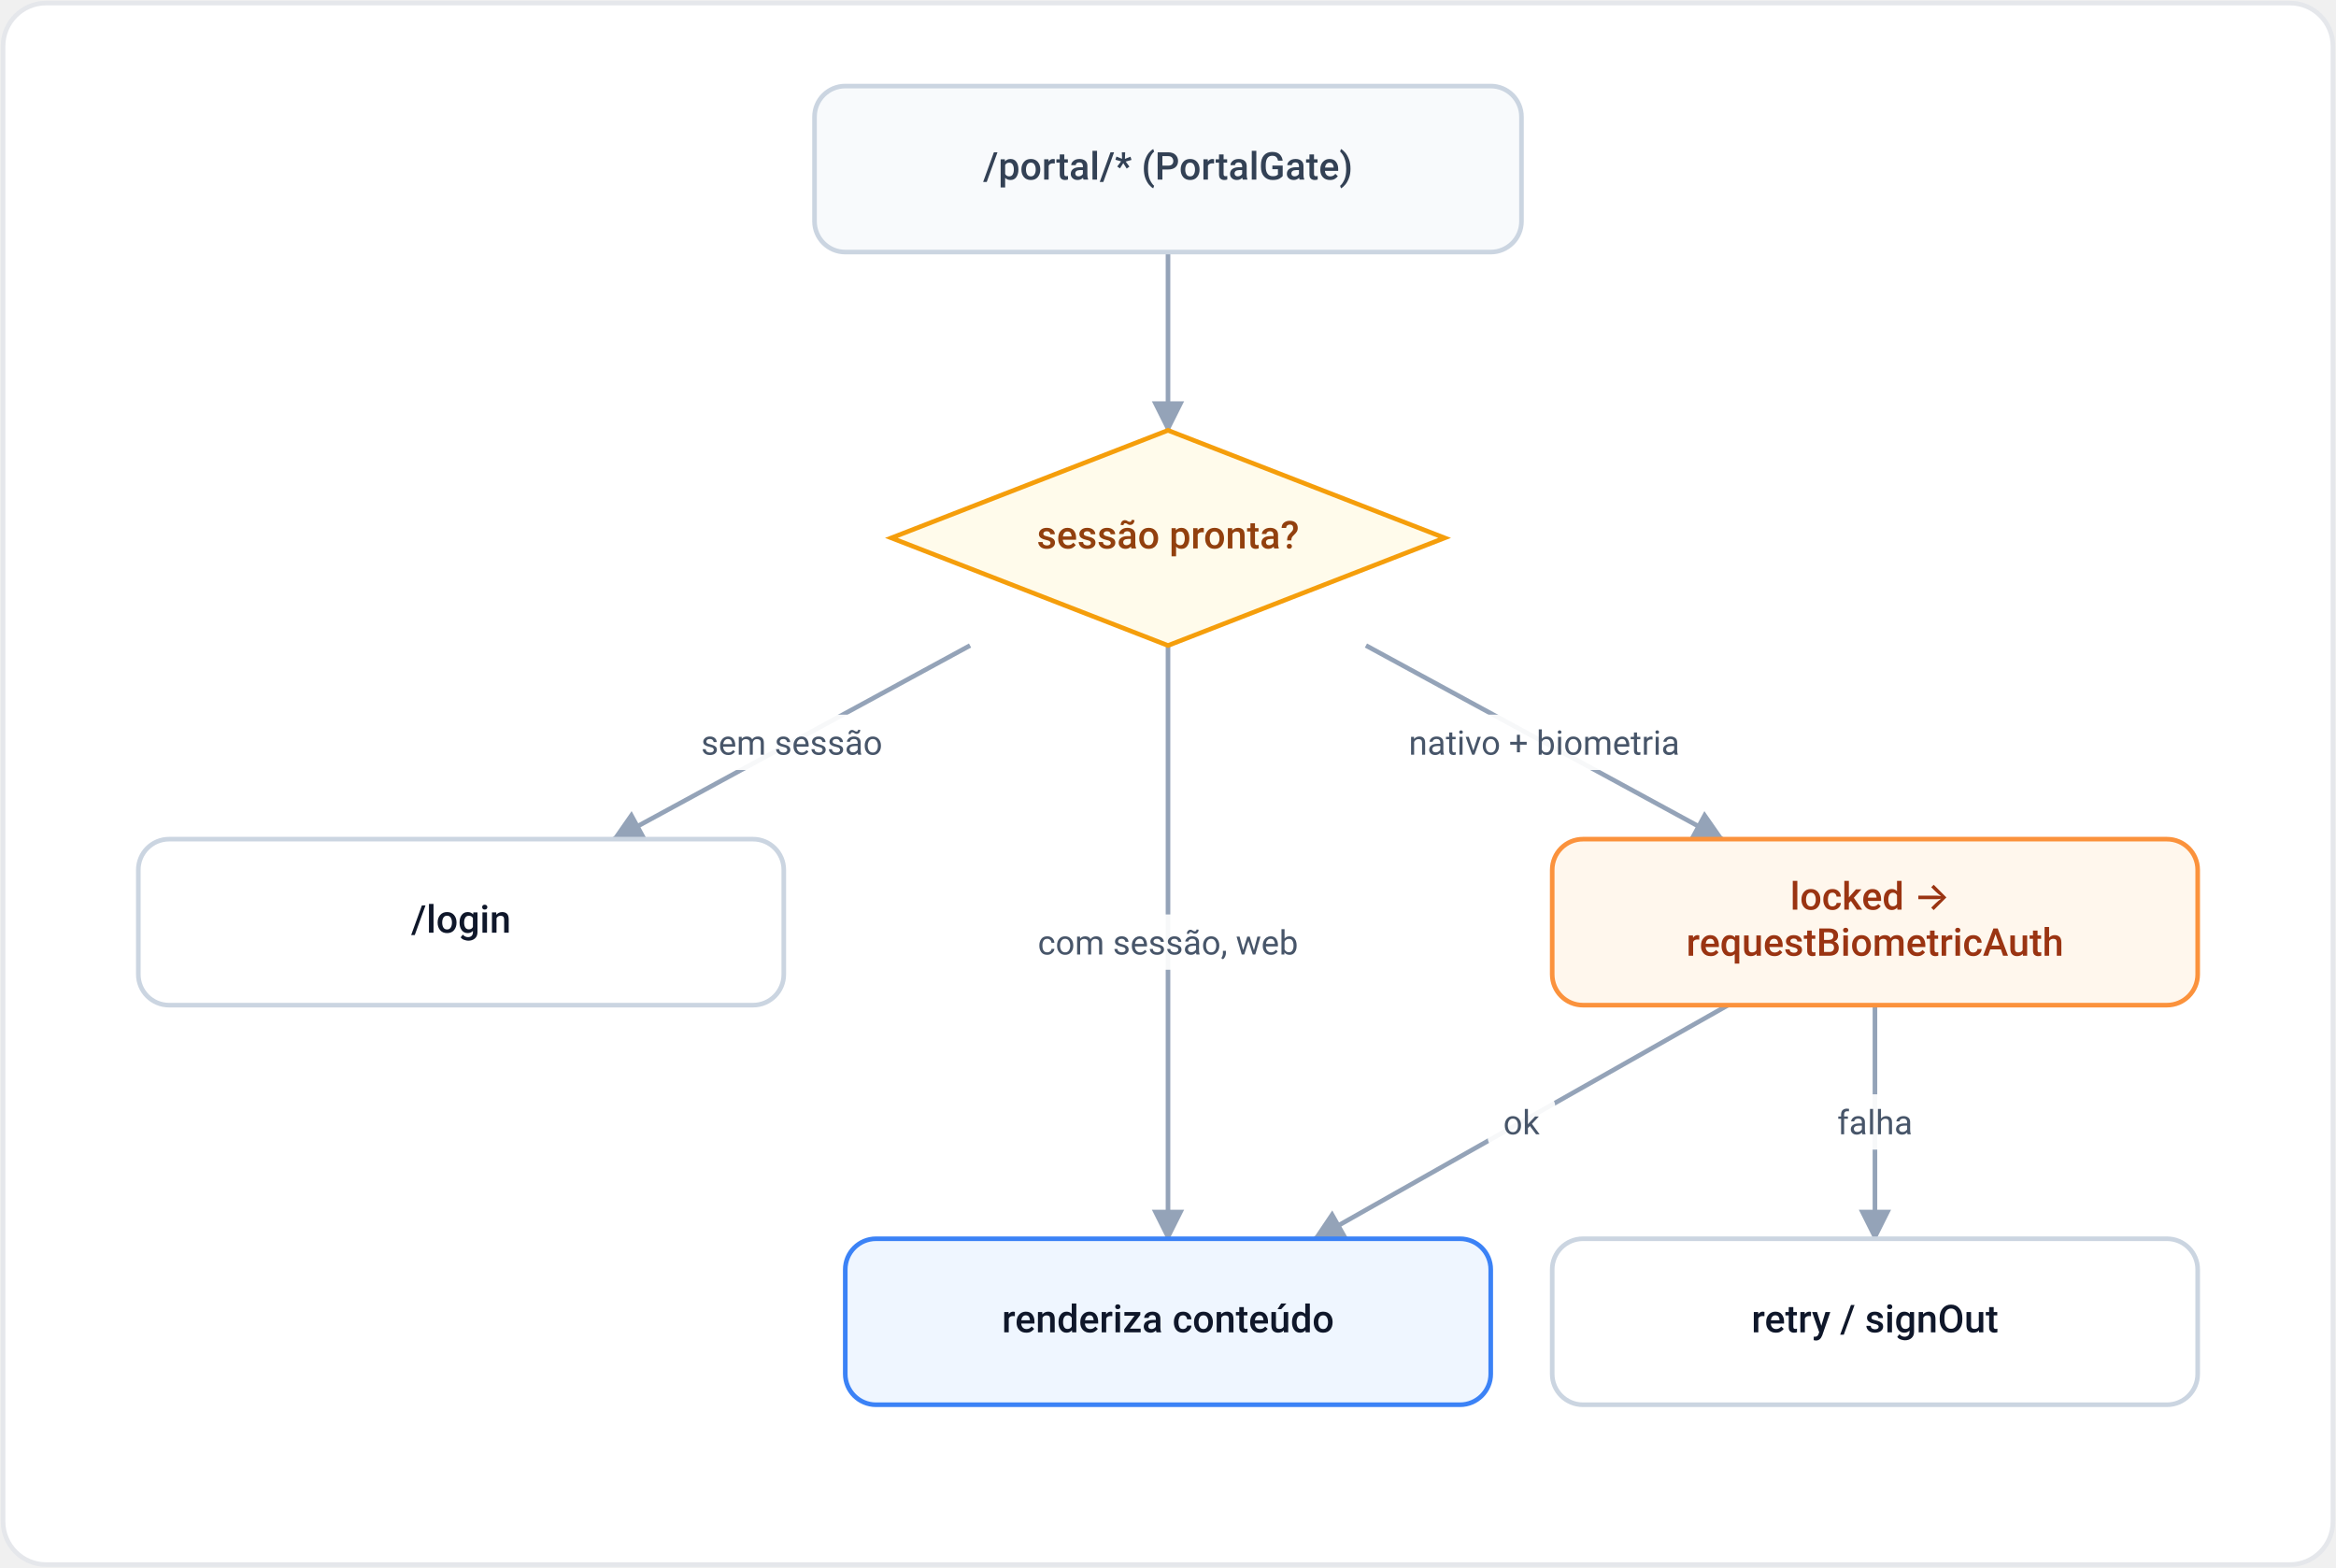
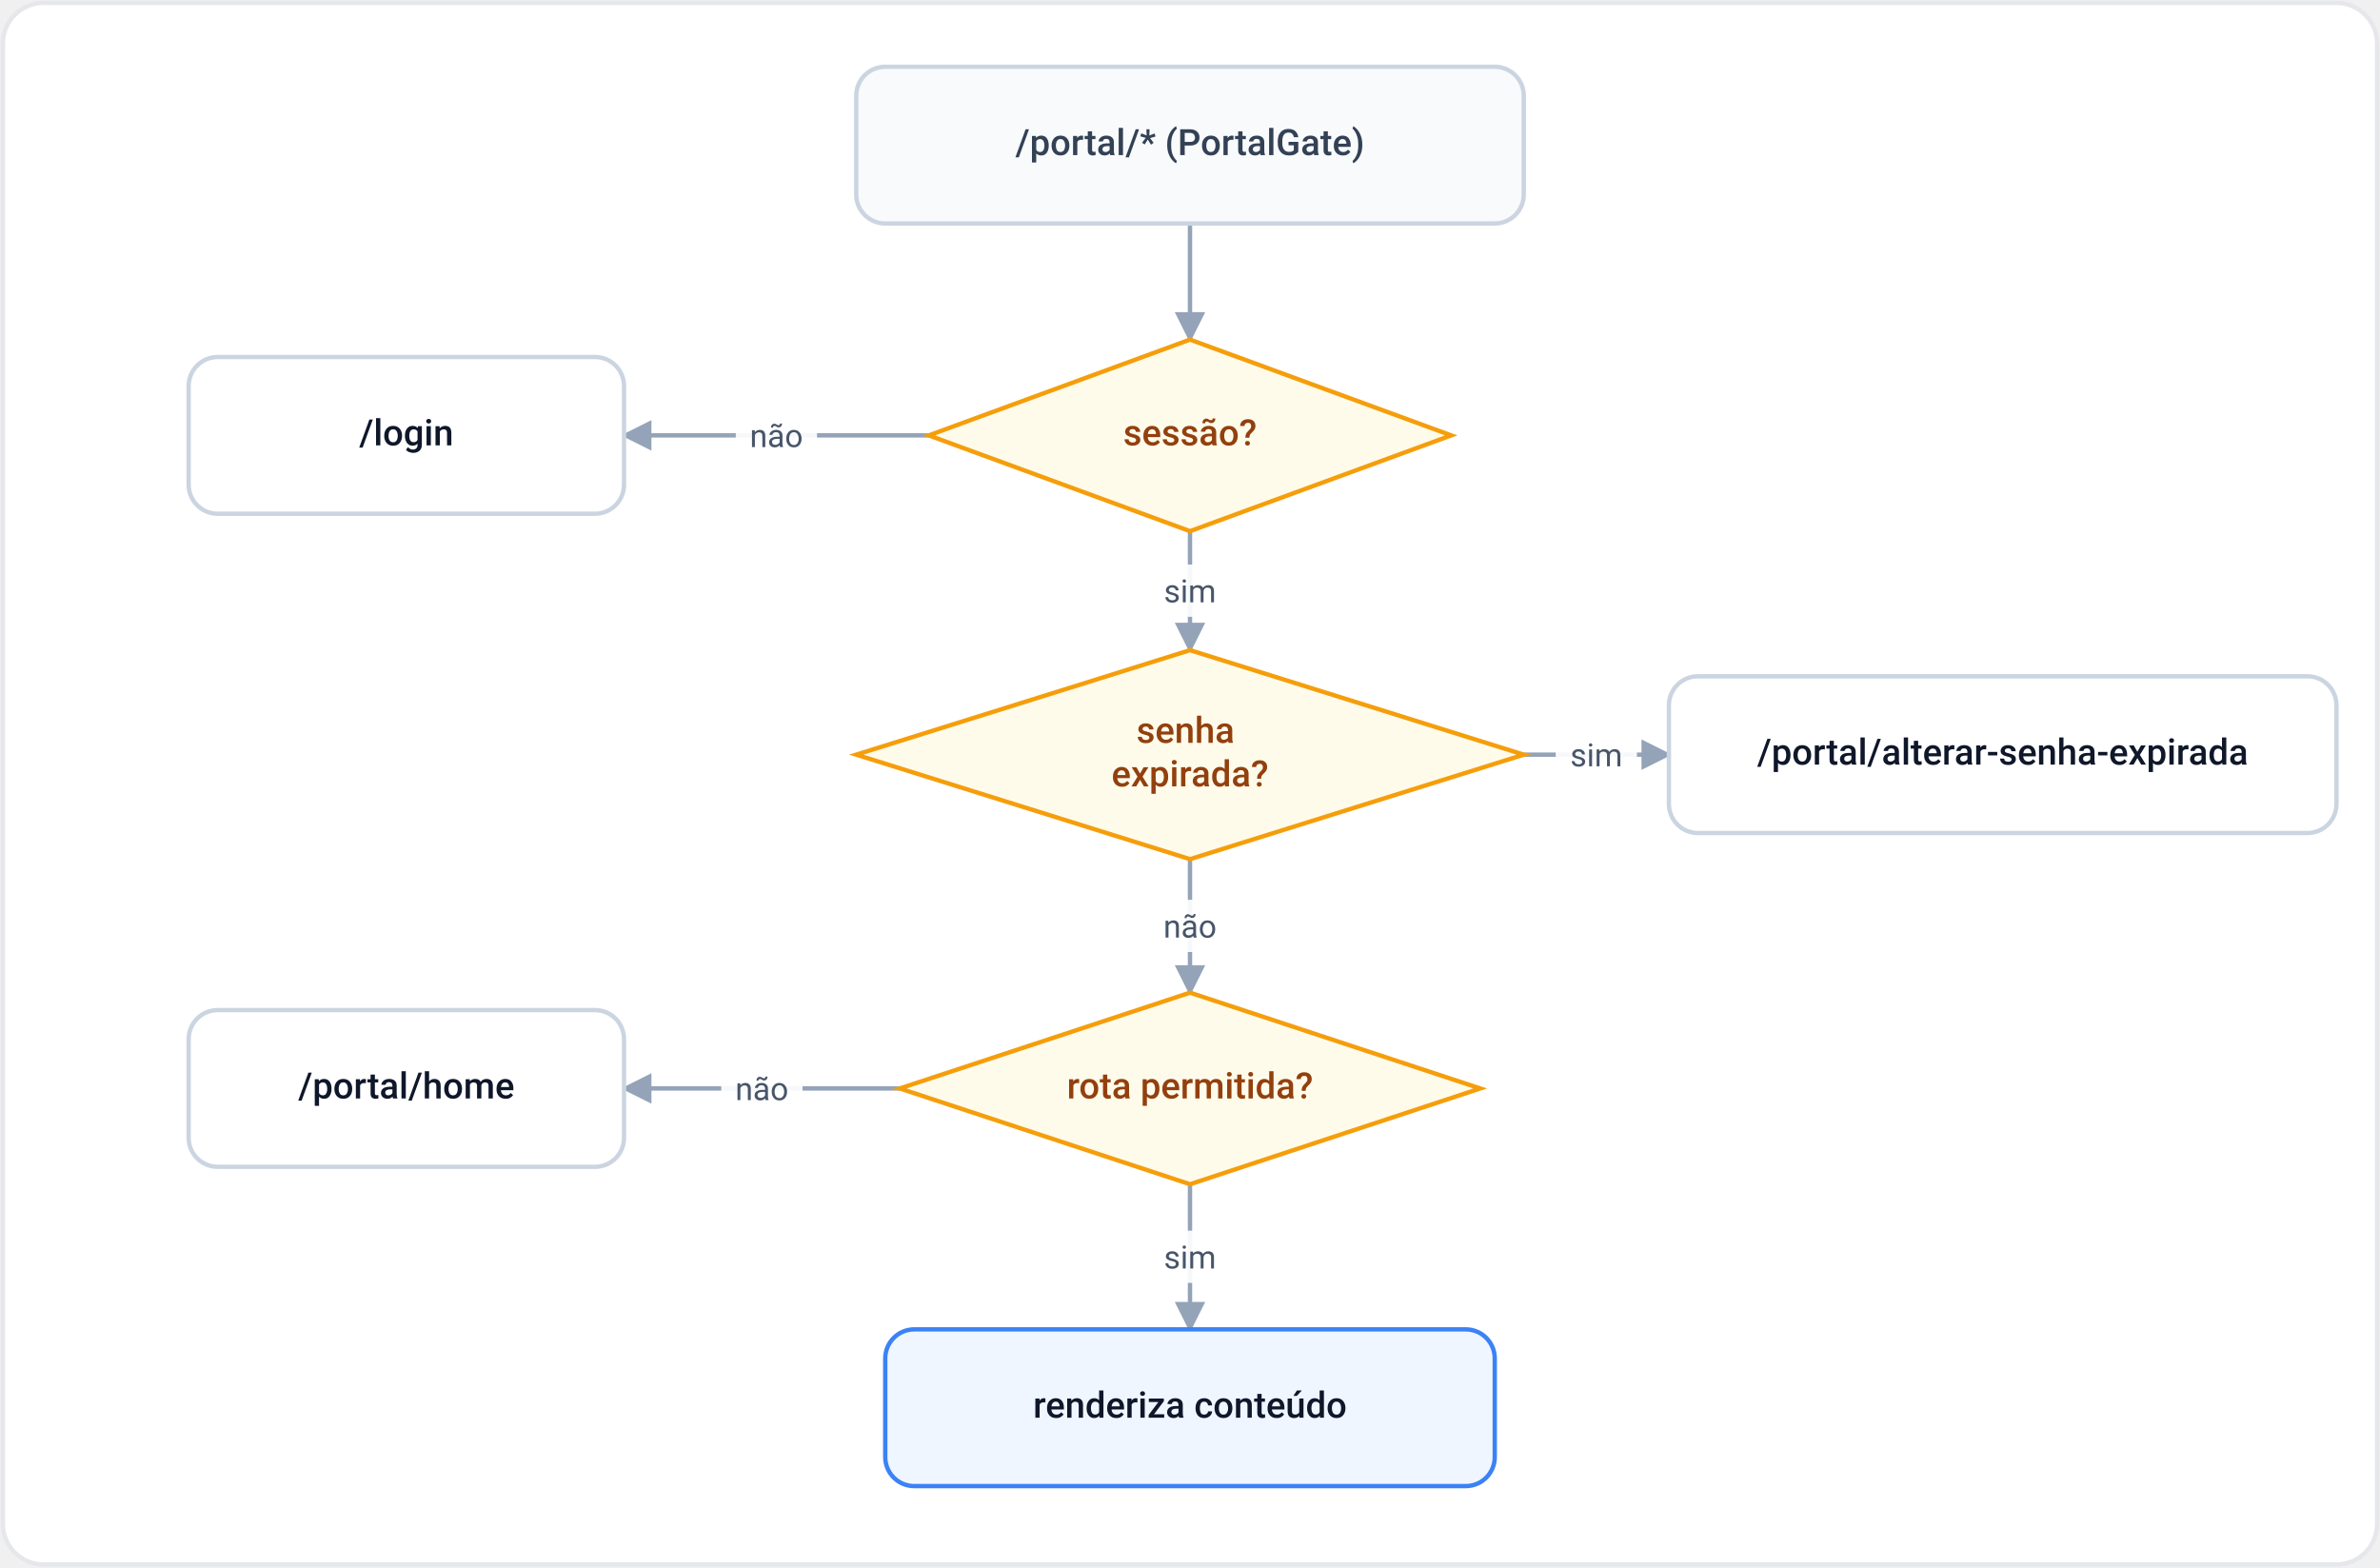
- <svg xmlns="http://www.w3.org/2000/svg" viewBox="0 0 760 510" width="760" height="510" role="img">
+ <svg xmlns="http://www.w3.org/2000/svg" viewBox="0 0 820 540" width="820" height="540" role="img">
  <defs>
    <marker id="arrow" viewBox="0 0 10 10" refX="9" refY="5" markerWidth="7" markerHeight="7" orient="auto-start-reverse">
      <path d="M0,0 L10,5 L0,10 z" fill="#94a3b8" />
    </marker>
  </defs>
-   <rect x="1" y="1" width="758" height="508" rx="14" fill="#ffffff" stroke="#e5e7eb" stroke-width="1.5" />
-   <line x1="380.0" y1="82.0" x2="380.0" y2="140.0" stroke="#94a3b8" stroke-width="1.5" marker-end="url(#arrow)" />
-   <line x1="315.6" y1="210.0" x2="199.7" y2="273.0" stroke="#94a3b8" stroke-width="1.5" marker-end="url(#arrow)" />
-   <rect x="222.6" y="232.5" width="70" height="18" rx="4" fill="#ffffff" opacity="0.92" />
-   <text font-family="ui-sans-serif,system-ui,-apple-system,Segoe UI,Roboto,sans-serif" font-size="11" fill="#475569" text-anchor="middle" dominant-baseline="middle" x="257.6" y="242.5">sem sessão</text>
-   <line x1="380.0" y1="210.0" x2="380.0" y2="403.0" stroke="#94a3b8" stroke-width="1.5" marker-end="url(#arrow)" />
-   <rect x="330.0" y="297.5" width="100" height="18" rx="4" fill="#ffffff" opacity="0.92" />
-   <text font-family="ui-sans-serif,system-ui,-apple-system,Segoe UI,Roboto,sans-serif" font-size="11" fill="#475569" text-anchor="middle" dominant-baseline="middle" x="380.0" y="307.5">com sessão, web</text>
-   <line x1="444.4" y1="210.0" x2="560.3" y2="273.0" stroke="#94a3b8" stroke-width="1.5" marker-end="url(#arrow)" />
-   <rect x="443.4" y="232.5" width="118" height="18" rx="4" fill="#ffffff" opacity="0.92" />
-   <text font-family="ui-sans-serif,system-ui,-apple-system,Segoe UI,Roboto,sans-serif" font-size="11" fill="#475569" text-anchor="middle" dominant-baseline="middle" x="502.4" y="242.5">nativo + biometria</text>
-   <line x1="562.2" y1="327.0" x2="427.8" y2="403.0" stroke="#94a3b8" stroke-width="1.5" marker-end="url(#arrow)" />
-   <rect x="484.0" y="356.0" width="22" height="18" rx="4" fill="#ffffff" opacity="0.92" />
-   <text font-family="ui-sans-serif,system-ui,-apple-system,Segoe UI,Roboto,sans-serif" font-size="11" fill="#475569" text-anchor="middle" dominant-baseline="middle" x="495.0" y="366.0">ok</text>
-   <line x1="610.0" y1="327.0" x2="610.0" y2="403.0" stroke="#94a3b8" stroke-width="1.5" marker-end="url(#arrow)" />
-   <rect x="590.0" y="356.0" width="40" height="18" rx="4" fill="#ffffff" opacity="0.92" />
-   <text font-family="ui-sans-serif,system-ui,-apple-system,Segoe UI,Roboto,sans-serif" font-size="11" fill="#475569" text-anchor="middle" dominant-baseline="middle" x="610.0" y="366.0">falha</text>
-   <rect x="265" y="28" width="230" height="54" rx="10" ry="10" fill="#f8fafc" stroke="#cbd5e1" stroke-width="1.5" />
+   <rect x="1" y="1" width="818" height="538" rx="14" fill="#ffffff" stroke="#e5e7eb" stroke-width="1.5" />
+   <line x1="410.0" y1="77.0" x2="410.0" y2="117.0" stroke="#94a3b8" stroke-width="1.5" marker-end="url(#arrow)" />
+   <line x1="320.0" y1="150.0" x2="215.0" y2="150.0" stroke="#94a3b8" stroke-width="1.5" marker-end="url(#arrow)" />
+   <rect x="253.5" y="141.0" width="28" height="18" rx="4" fill="#ffffff" opacity="0.92" />
+   <text font-family="ui-sans-serif,system-ui,-apple-system,Segoe UI,Roboto,sans-serif" font-size="11" fill="#475569" text-anchor="middle" dominant-baseline="middle" x="267.5" y="151.0">não</text>
+   <line x1="410.0" y1="183.0" x2="410.0" y2="224.0" stroke="#94a3b8" stroke-width="1.5" marker-end="url(#arrow)" />
+   <rect x="396.0" y="194.5" width="28" height="18" rx="4" fill="#ffffff" opacity="0.92" />
+   <text font-family="ui-sans-serif,system-ui,-apple-system,Segoe UI,Roboto,sans-serif" font-size="11" fill="#475569" text-anchor="middle" dominant-baseline="middle" x="410.0" y="204.5">sim</text>
+   <line x1="525.0" y1="260.0" x2="575.0" y2="260.0" stroke="#94a3b8" stroke-width="1.5" marker-end="url(#arrow)" />
+   <rect x="536.0" y="251.0" width="28" height="18" rx="4" fill="#ffffff" opacity="0.92" />
+   <text font-family="ui-sans-serif,system-ui,-apple-system,Segoe UI,Roboto,sans-serif" font-size="11" fill="#475569" text-anchor="middle" dominant-baseline="middle" x="550.0" y="261.0">sim</text>
+   <line x1="410.0" y1="296.0" x2="410.0" y2="342.0" stroke="#94a3b8" stroke-width="1.5" marker-end="url(#arrow)" />
+   <rect x="396.0" y="310.0" width="28" height="18" rx="4" fill="#ffffff" opacity="0.92" />
+   <text font-family="ui-sans-serif,system-ui,-apple-system,Segoe UI,Roboto,sans-serif" font-size="11" fill="#475569" text-anchor="middle" dominant-baseline="middle" x="410.0" y="320.0">não</text>
+   <line x1="310.0" y1="375.0" x2="215.0" y2="375.0" stroke="#94a3b8" stroke-width="1.5" marker-end="url(#arrow)" />
+   <rect x="248.5" y="366.0" width="28" height="18" rx="4" fill="#ffffff" opacity="0.92" />
+   <text font-family="ui-sans-serif,system-ui,-apple-system,Segoe UI,Roboto,sans-serif" font-size="11" fill="#475569" text-anchor="middle" dominant-baseline="middle" x="262.5" y="376.0">não</text>
+   <line x1="410.0" y1="408.0" x2="410.0" y2="458.0" stroke="#94a3b8" stroke-width="1.5" marker-end="url(#arrow)" />
+   <rect x="396.0" y="424.0" width="28" height="18" rx="4" fill="#ffffff" opacity="0.92" />
+   <text font-family="ui-sans-serif,system-ui,-apple-system,Segoe UI,Roboto,sans-serif" font-size="11" fill="#475569" text-anchor="middle" dominant-baseline="middle" x="410.0" y="434.0">sim</text>
+   <rect x="295" y="23" width="230" height="54" rx="10" ry="10" fill="#f8fafc" stroke="#cbd5e1" stroke-width="1.5" />
  <text font-family="ui-sans-serif,system-ui,-apple-system,Segoe UI,Roboto,sans-serif" font-size="12.5" font-weight="500" fill="#334155" text-anchor="middle" dominant-baseline="middle">
-     <tspan x="380" y="55.0">/portal/* (PortalGate)</tspan>
+     <tspan x="410" y="50.0">/portal/* (PortalGate)</tspan>
  </text>
-   <polygon points="380,140 470,175 380,210 290,175" fill="#fffbeb" stroke="#f59e0b" stroke-width="1.5" />
+   <polygon points="410,117 500,150 410,183 320,150" fill="#fffbeb" stroke="#f59e0b" stroke-width="1.5" />
  <text font-family="ui-sans-serif,system-ui,-apple-system,Segoe UI,Roboto,sans-serif" font-size="12.5" font-weight="500" fill="#92400e" text-anchor="middle" dominant-baseline="middle">
-     <tspan x="380" y="175.0">sessão pronta?</tspan>
+     <tspan x="410" y="150.0">sessão?</tspan>
  </text>
-   <rect x="45" y="273" width="210" height="54" rx="10" ry="10" fill="#ffffff" stroke="#cbd5e1" stroke-width="1.5" />
+   <rect x="65" y="123" width="150" height="54" rx="10" ry="10" fill="#ffffff" stroke="#cbd5e1" stroke-width="1.5" />
  <text font-family="ui-sans-serif,system-ui,-apple-system,Segoe UI,Roboto,sans-serif" font-size="12.5" font-weight="500" fill="#0f172a" text-anchor="middle" dominant-baseline="middle">
-     <tspan x="150" y="300.0">/login</tspan>
+     <tspan x="140" y="150.0">/login</tspan>
  </text>
-   <rect x="505" y="273" width="210" height="54" rx="10" ry="10" fill="#fff7ed" stroke="#fb923c" stroke-width="1.5" />
-   <text font-family="ui-sans-serif,system-ui,-apple-system,Segoe UI,Roboto,sans-serif" font-size="12.5" font-weight="500" fill="#9a3412" text-anchor="middle" dominant-baseline="middle">
-     <tspan x="610" y="292.5">locked →</tspan>
-     <tspan x="610" y="307.5">requestBiometricAuth</tspan>
+   <polygon points="410,224 525,260 410,296 295,260" fill="#fffbeb" stroke="#f59e0b" stroke-width="1.5" />
+   <text font-family="ui-sans-serif,system-ui,-apple-system,Segoe UI,Roboto,sans-serif" font-size="12.5" font-weight="500" fill="#92400e" text-anchor="middle" dominant-baseline="middle">
+     <tspan x="410" y="252.5">senha</tspan>
+     <tspan x="410" y="267.5">expirada?</tspan>
  </text>
-   <rect x="275" y="403" width="210" height="54" rx="10" ry="10" fill="#eff6ff" stroke="#3b82f6" stroke-width="1.5" />
+   <rect x="575" y="233" width="230" height="54" rx="10" ry="10" fill="#ffffff" stroke="#cbd5e1" stroke-width="1.5" />
  <text font-family="ui-sans-serif,system-ui,-apple-system,Segoe UI,Roboto,sans-serif" font-size="12.5" font-weight="500" fill="#0f172a" text-anchor="middle" dominant-baseline="middle">
-     <tspan x="380" y="430.0">renderiza conteúdo</tspan>
+     <tspan x="690" y="260.0">/portal/alterar-senha-expirada</tspan>
  </text>
-   <rect x="505" y="403" width="210" height="54" rx="10" ry="10" fill="#ffffff" stroke="#cbd5e1" stroke-width="1.5" />
+   <polygon points="410,342 510,375 410,408 310,375" fill="#fffbeb" stroke="#f59e0b" stroke-width="1.5" />
+   <text font-family="ui-sans-serif,system-ui,-apple-system,Segoe UI,Roboto,sans-serif" font-size="12.5" font-weight="500" fill="#92400e" text-anchor="middle" dominant-baseline="middle">
+     <tspan x="410" y="375.0">rota permitida?</tspan>
+   </text>
+   <rect x="65" y="348" width="150" height="54" rx="10" ry="10" fill="#ffffff" stroke="#cbd5e1" stroke-width="1.5" />
  <text font-family="ui-sans-serif,system-ui,-apple-system,Segoe UI,Roboto,sans-serif" font-size="12.5" font-weight="500" fill="#0f172a" text-anchor="middle" dominant-baseline="middle">
-     <tspan x="610" y="430.0">retry / signOut</tspan>
+     <tspan x="140" y="375.0">/portal/home</tspan>
+   </text>
+   <rect x="305" y="458" width="210" height="54" rx="10" ry="10" fill="#eff6ff" stroke="#3b82f6" stroke-width="1.5" />
+   <text font-family="ui-sans-serif,system-ui,-apple-system,Segoe UI,Roboto,sans-serif" font-size="12.5" font-weight="500" fill="#0f172a" text-anchor="middle" dominant-baseline="middle">
+     <tspan x="410" y="485.0">renderiza conteúdo</tspan>
  </text>
</svg>
